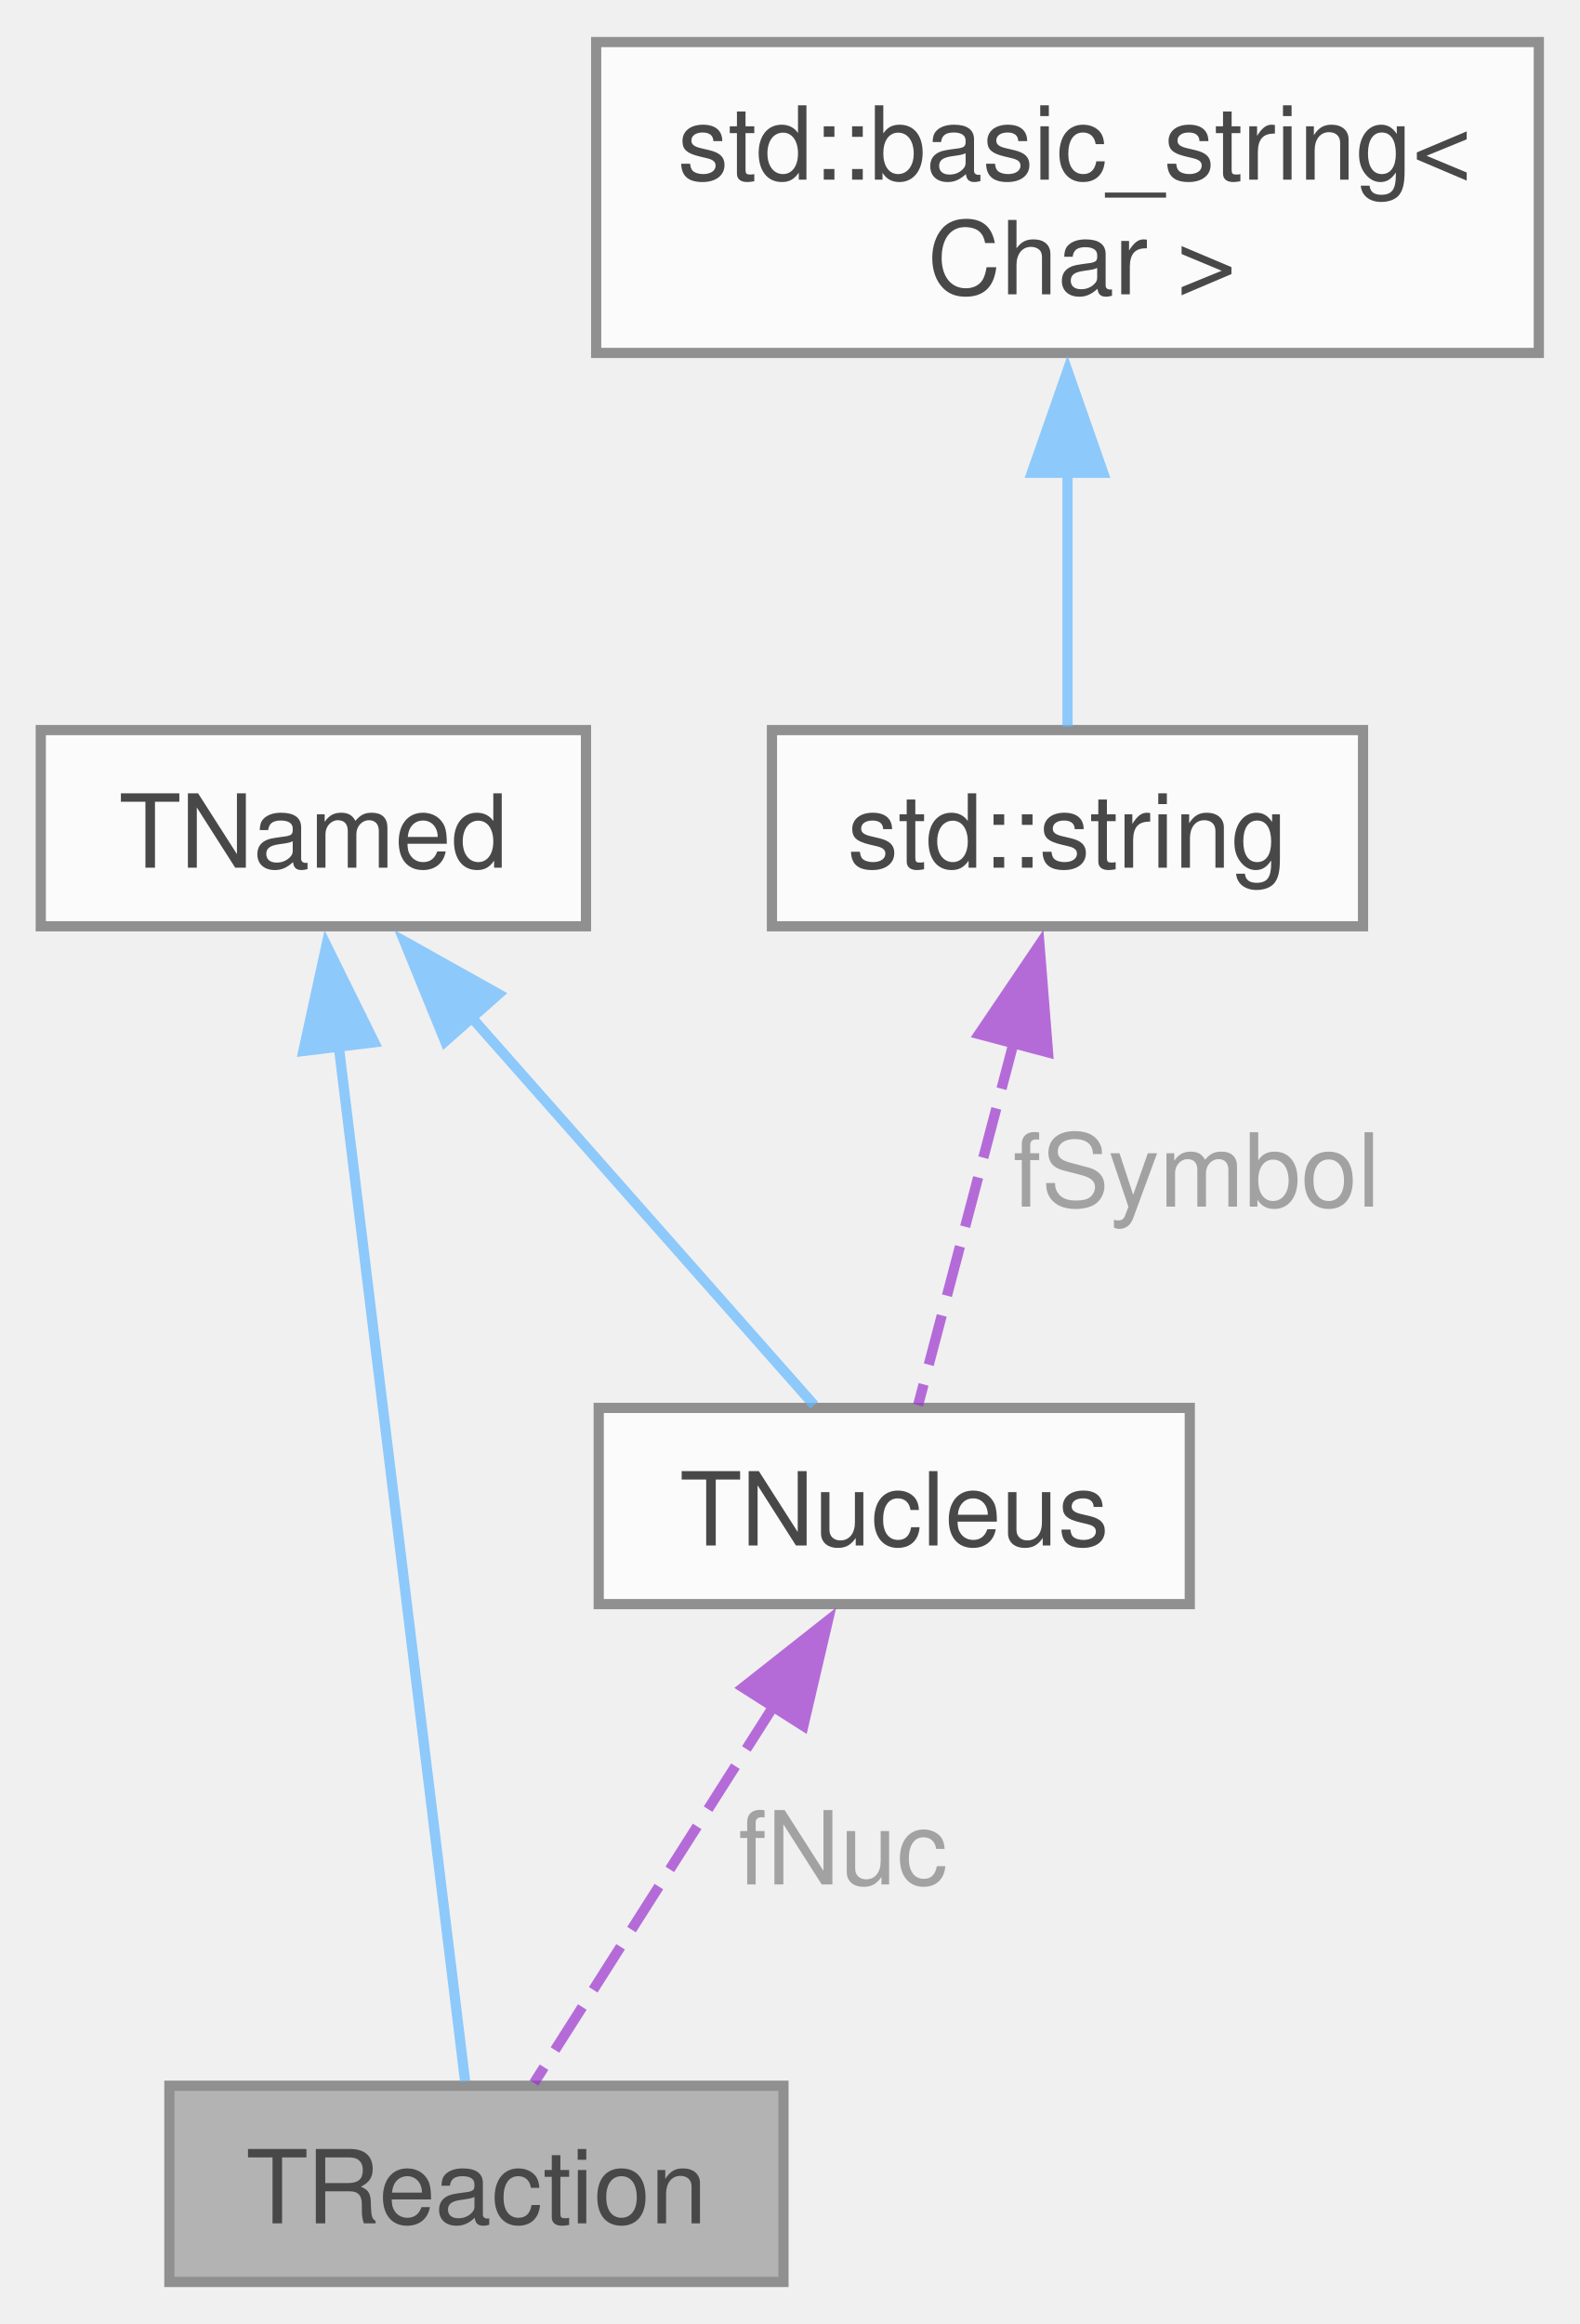
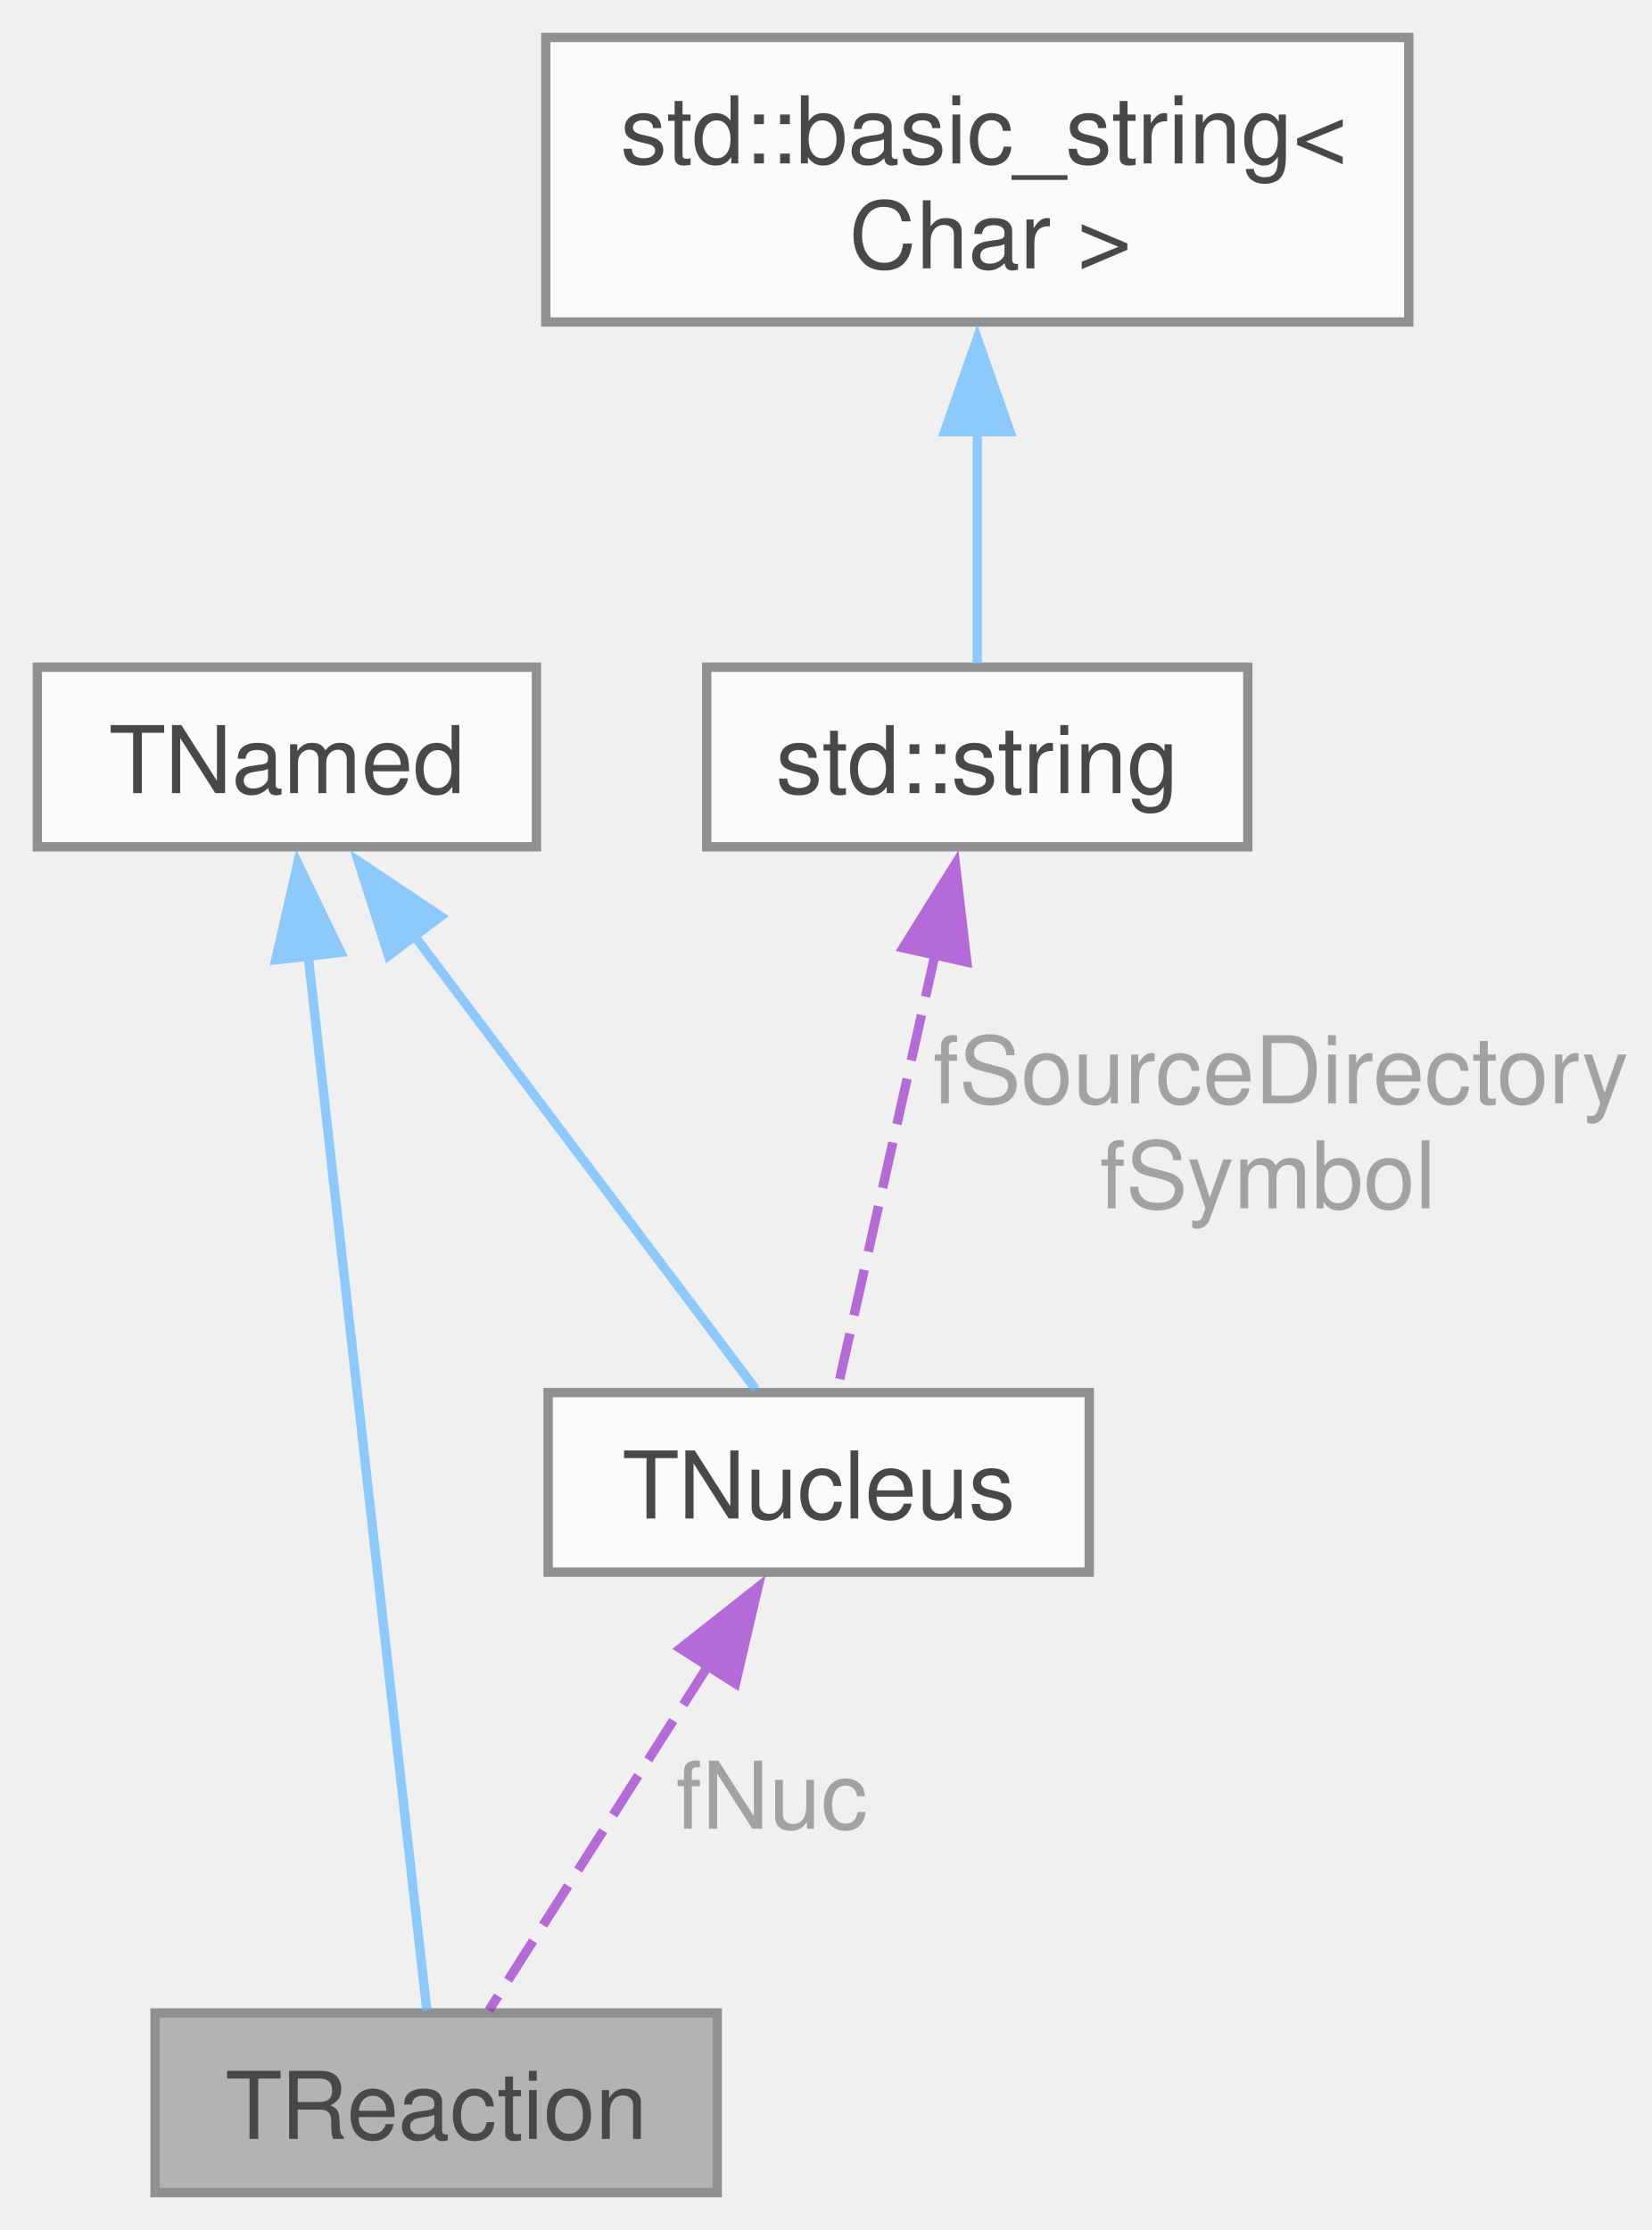
- <svg xmlns="http://www.w3.org/2000/svg" xmlns:xlink="http://www.w3.org/1999/xlink" width="155pt" height="228pt" viewBox="0.00 0.00 155.00 227.75">
+ <svg xmlns="http://www.w3.org/2000/svg" xmlns:xlink="http://www.w3.org/1999/xlink" width="177pt" height="239pt" viewBox="0.00 0.00 177.02 239.00">
  <svg id="main" version="1.1" xml:space="preserve">
    <style type="text/css">
.node, .edge {opacity: 0.7;}
.node.selected, .edge.selected {opacity: 1;}
.edge:hover path { stroke: red; }
.edge:hover polygon { stroke: red; fill: red; }
</style>
    <svg id="graph" class="graph">
-       <g id="graph0" class="graph" transform="scale(1 1) rotate(0) translate(4 223.75)">
+       <g id="graph0" class="graph" transform="scale(1 1) rotate(0) translate(4 235)">
        <g id="Node000001" class="node">
          <g id="a_Node000001">
            <a xlink:title=" ">
              <polygon fill="#999999" stroke="#666666" points="72.88,-19.25 12.62,-19.25 12.62,0 72.88,0 72.88,-19.25" />
              <text text-anchor="middle" x="42.75" y="-5.75" font-family="Helvetica,sans-Serif" font-size="10.00">TReaction</text>
            </a>
          </g>
        </g>
        <g id="Node000002" class="node">
          <g id="a_Node000002">
            <a xlink:title=" ">
-               <polygon fill="white" stroke="#666666" points="53.5,-152.25 0,-152.25 0,-133 53.5,-133 53.5,-152.25" />
-               <text text-anchor="middle" x="26.75" y="-138.75" font-family="Helvetica,sans-Serif" font-size="10.00">TNamed</text>
+               <polygon fill="white" stroke="#666666" points="53.5,-163.5 0,-163.5 0,-144.25 53.5,-144.25 53.5,-163.5" />
+               <text text-anchor="middle" x="26.75" y="-150" font-family="Helvetica,sans-Serif" font-size="10.00">TNamed</text>
            </a>
          </g>
        </g>
        <g id="edge1_Node000001_Node000002" class="edge">
          <g id="a_edge1_Node000001_Node000002">
            <a xlink:title=" ">
-               <path fill="none" stroke="#63b8ff" d="M29.21,-121.49C32.74,-92.61 39.09,-40.6 41.64,-19.69" />
-               <polygon fill="#63b8ff" stroke="#63b8ff" points="25.77,-120.77 28.03,-131.12 32.72,-121.62 25.77,-120.77" />
+               <path fill="none" stroke="#63b8ff" d="M29.01,-132.76C32.54,-101.36 39.22,-41.97 41.75,-19.52" />
+               <polygon fill="#63b8ff" stroke="#63b8ff" points="25.56,-132.14 27.92,-142.47 32.52,-132.93 25.56,-132.14" />
            </a>
          </g>
        </g>
        <g id="Node000003" class="node">
          <g id="a_Node000003">
            <a xlink:href="class_t_nucleus.html" target="_top" xlink:title=" ">
              <polygon fill="white" stroke="#666666" points="112.75,-85.75 54.75,-85.75 54.75,-66.5 112.75,-66.5 112.75,-85.75" />
              <text text-anchor="middle" x="83.75" y="-72.25" font-family="Helvetica,sans-Serif" font-size="10.00">TNucleus</text>
            </a>
          </g>
        </g>
        <g id="edge3_Node000003_Node000002" class="edge">
          <g id="a_edge3_Node000003_Node000002">
            <a xlink:title=" ">
-               <path fill="none" stroke="#63b8ff" d="M42.23,-124.11C53.12,-111.78 67.24,-95.81 75.89,-86.02" />
-               <polygon fill="#63b8ff" stroke="#63b8ff" points="39.68,-121.71 35.68,-131.52 44.92,-126.35 39.68,-121.71" />
+               <path fill="none" stroke="#63b8ff" d="M40.33,-134.83C51.89,-119.47 68,-98.05 77,-86.1" />
+               <polygon fill="#63b8ff" stroke="#63b8ff" points="37.64,-132.58 34.42,-142.68 43.23,-136.79 37.64,-132.58" />
            </a>
          </g>
        </g>
        <g id="edge2_Node000001_Node000003" class="edge">
          <g id="a_edge2_Node000001_Node000003">
            <a xlink:title=" ">
              <path fill="none" stroke="#9a32cd" stroke-dasharray="5,2" d="M71.92,-56.51C64.19,-44.35 54.44,-29.02 48.4,-19.52" />
              <polygon fill="#9a32cd" stroke="#9a32cd" points="68.92,-58.32 77.24,-64.88 74.83,-54.56 68.92,-58.32" />
            </a>
          </g>
          <text text-anchor="middle" x="77.33" y="-39" font-family="Helvetica,sans-Serif" font-size="10.00" fill="grey"> fNuc</text>
        </g>
        <g id="Node000004" class="node">
          <g id="a_Node000004">
            <a xlink:title=" ">
-               <polygon fill="white" stroke="#666666" points="129.75,-152.25 71.75,-152.25 71.75,-133 129.75,-133 129.75,-152.25" />
-               <text text-anchor="middle" x="100.75" y="-138.75" font-family="Helvetica,sans-Serif" font-size="10.00">std::string</text>
+               <polygon fill="white" stroke="#666666" points="129.75,-163.5 71.75,-163.5 71.75,-144.25 129.75,-144.25 129.75,-163.5" />
+               <text text-anchor="middle" x="100.75" y="-150" font-family="Helvetica,sans-Serif" font-size="10.00">std::string</text>
            </a>
          </g>
        </g>
        <g id="edge4_Node000003_Node000004" class="edge">
          <g id="a_edge4_Node000003_Node000004">
            <a xlink:title=" ">
-               <path fill="none" stroke="#9a32cd" stroke-dasharray="5,2" d="M95.55,-121.9C92.4,-109.93 88.52,-95.23 86.09,-86.02" />
-               <polygon fill="#9a32cd" stroke="#9a32cd" points="92.07,-122.42 98,-131.19 98.84,-120.63 92.07,-122.42" />
+               <path fill="none" stroke="#9a32cd" stroke-dasharray="5,2" d="M96.3,-133.05C92.89,-117.85 88.34,-97.6 85.76,-86.1" />
+               <polygon fill="#9a32cd" stroke="#9a32cd" points="92.8,-133.42 98.4,-142.41 99.63,-131.89 92.8,-133.42" />
            </a>
          </g>
-           <text text-anchor="middle" x="112.02" y="-105.5" font-family="Helvetica,sans-Serif" font-size="10.00" fill="grey"> fSymbol</text>
+           <text text-anchor="middle" x="131.89" y="-116.75" font-family="Helvetica,sans-Serif" font-size="10.00" fill="grey"> fSourceDirectory</text>
+           <text text-anchor="middle" x="131.89" y="-105.5" font-family="Helvetica,sans-Serif" font-size="10.00" fill="grey">fSymbol</text>
        </g>
        <g id="Node000005" class="node">
          <g id="a_Node000005">
            <a xlink:title=" ">
-               <polygon fill="white" stroke="#666666" points="147,-219.75 54.5,-219.75 54.5,-189.25 147,-189.25 147,-219.75" />
-               <text text-anchor="start" x="62.5" y="-206.25" font-family="Helvetica,sans-Serif" font-size="10.00">std::basic_string&lt;</text>
-               <text text-anchor="middle" x="100.75" y="-195" font-family="Helvetica,sans-Serif" font-size="10.00"> Char &gt;</text>
+               <polygon fill="white" stroke="#666666" points="147,-231 54.5,-231 54.5,-200.5 147,-200.5 147,-231" />
+               <text text-anchor="start" x="62.5" y="-217.5" font-family="Helvetica,sans-Serif" font-size="10.00">std::basic_string&lt;</text>
+               <text text-anchor="middle" x="100.75" y="-206.25" font-family="Helvetica,sans-Serif" font-size="10.00"> Char &gt;</text>
            </a>
          </g>
        </g>
        <g id="edge5_Node000004_Node000005" class="edge">
          <g id="a_edge5_Node000004_Node000005">
            <a xlink:title=" ">
-               <path fill="none" stroke="#63b8ff" d="M100.75,-177.77C100.75,-168.79 100.75,-159.29 100.75,-152.6" />
-               <polygon fill="#63b8ff" stroke="#63b8ff" points="97.25,-177.49 100.75,-187.49 104.25,-177.49 97.25,-177.49" />
+               <path fill="none" stroke="#63b8ff" d="M100.75,-189.02C100.75,-180.04 100.75,-170.54 100.75,-163.85" />
+               <polygon fill="#63b8ff" stroke="#63b8ff" points="97.25,-188.74 100.75,-198.74 104.25,-188.74 97.25,-188.74" />
            </a>
          </g>
        </g>
      </g>
    </svg>
  </svg>
  <style type="text/css">

[data-mouse-over-selected='false'] { opacity: 0.7; }
[data-mouse-over-selected='true']  { opacity: 1.0; }

</style>
</svg>
